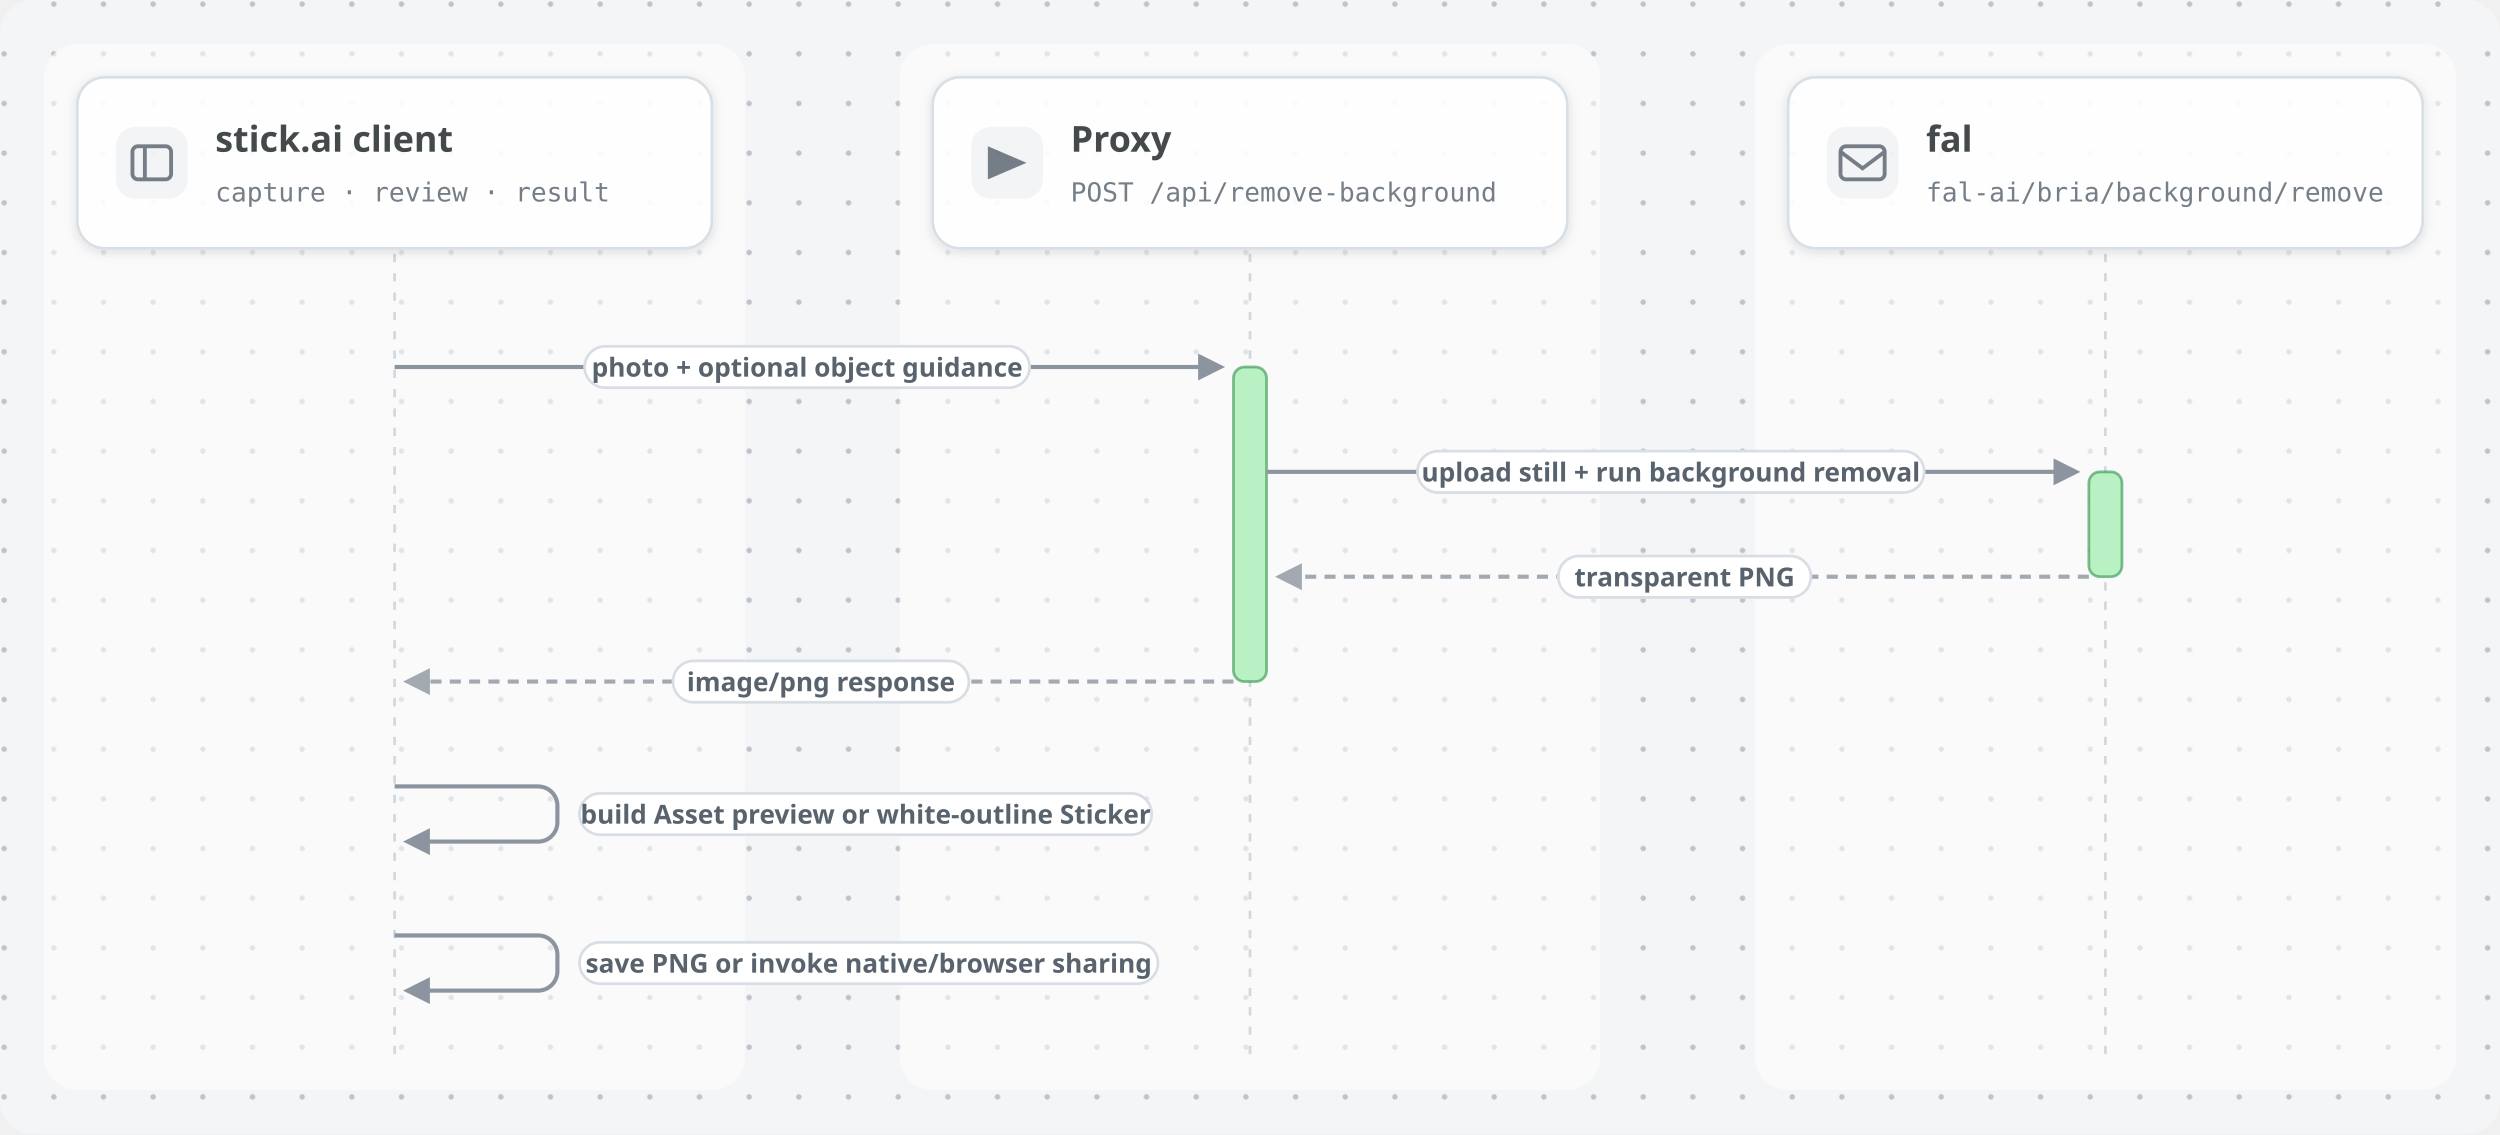
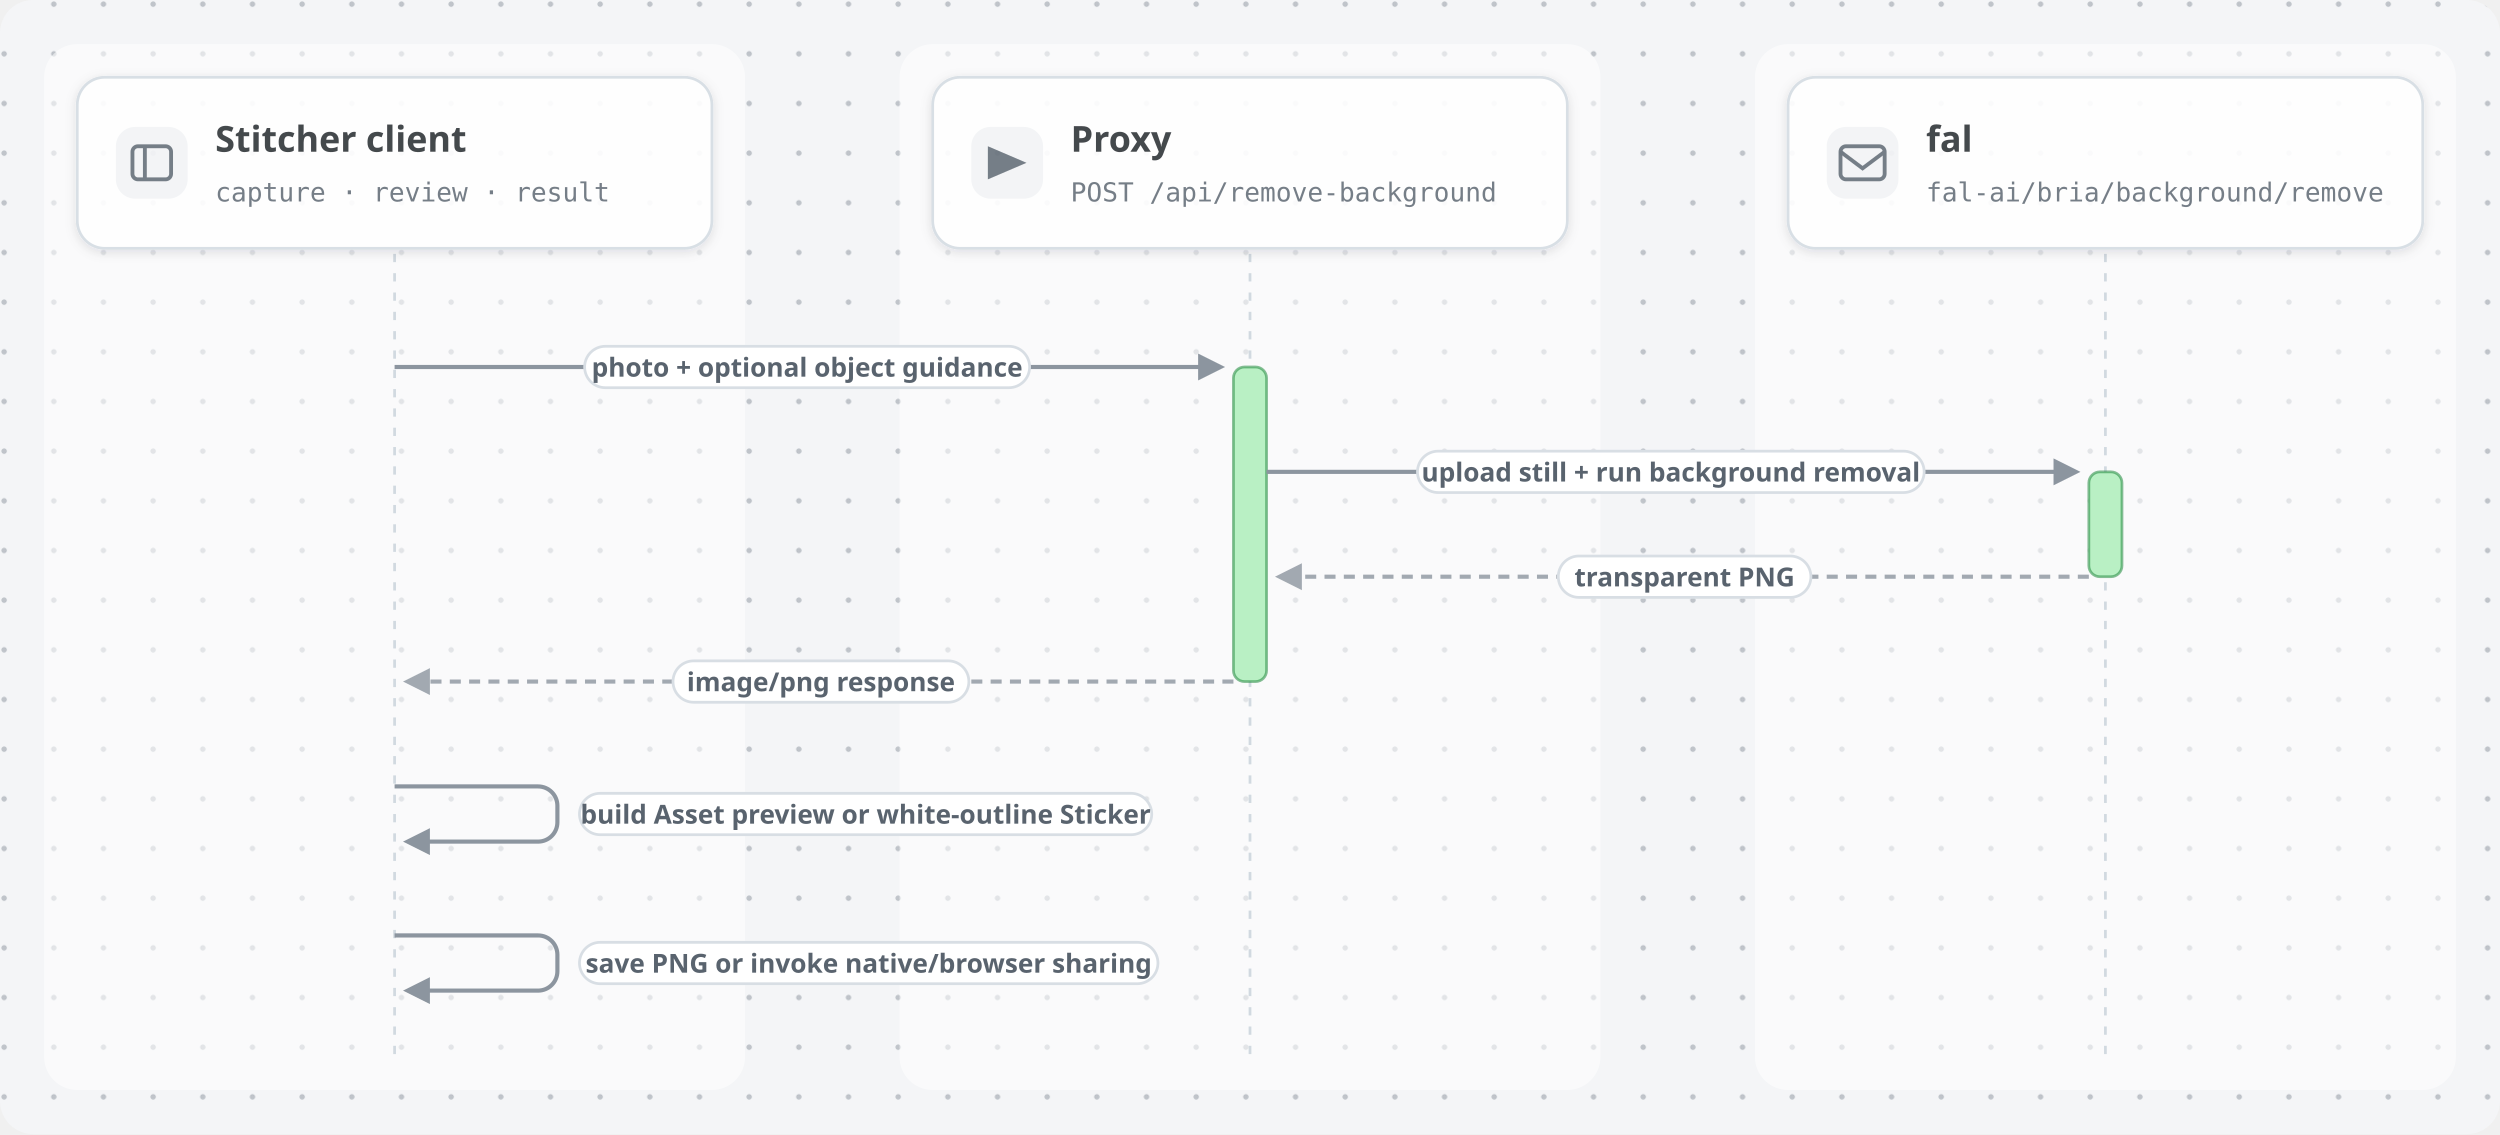
<svg xmlns="http://www.w3.org/2000/svg" viewBox="0 0 906 411" width="906" height="411" role="img" aria-label="Photo to PNG data flow" font-family="-apple-system, BlinkMacSystemFont, &quot;Segoe UI&quot;, &quot;Noto Sans&quot;, Helvetica, Arial, sans-serif">
  <defs>
    <pattern id="dots" width="18" height="18" patternUnits="userSpaceOnUse">
      <circle cx="1.5" cy="1.5" r="1" fill="rgba(140,149,159,.5)" />
    </pattern>
    <marker id="mk-added" viewBox="0 0 10 10" refX="8" refY="5" markerWidth="6.5" markerHeight="6.5" orient="auto-start-reverse">
      <path d="M0,0 L10,5 L0,10 z" fill="#1f883d" />
    </marker>
    <marker id="mko-added" viewBox="0 0 10 10" refX="10" refY="5" markerWidth="6.5" markerHeight="6.5" orient="auto-start-reverse">
      <path d="M2,1 L10,5 L2,9" fill="none" stroke="#1f883d" stroke-width="1.6" stroke-linecap="round" stroke-linejoin="round" />
    </marker>
    <marker id="mk-modified" viewBox="0 0 10 10" refX="8" refY="5" markerWidth="6.5" markerHeight="6.5" orient="auto-start-reverse">
      <path d="M0,0 L10,5 L0,10 z" fill="#bf8700" />
    </marker>
    <marker id="mko-modified" viewBox="0 0 10 10" refX="10" refY="5" markerWidth="6.5" markerHeight="6.5" orient="auto-start-reverse">
      <path d="M2,1 L10,5 L2,9" fill="none" stroke="#bf8700" stroke-width="1.6" stroke-linecap="round" stroke-linejoin="round" />
    </marker>
    <marker id="mk-removed" viewBox="0 0 10 10" refX="8" refY="5" markerWidth="6.5" markerHeight="6.5" orient="auto-start-reverse">
      <path d="M0,0 L10,5 L0,10 z" fill="#cf222e" />
    </marker>
    <marker id="mko-removed" viewBox="0 0 10 10" refX="10" refY="5" markerWidth="6.5" markerHeight="6.5" orient="auto-start-reverse">
      <path d="M2,1 L10,5 L2,9" fill="none" stroke="#cf222e" stroke-width="1.6" stroke-linecap="round" stroke-linejoin="round" />
    </marker>
    <marker id="mk-neutral" viewBox="0 0 10 10" refX="8" refY="5" markerWidth="6.5" markerHeight="6.5" orient="auto-start-reverse">
      <path d="M0,0 L10,5 L0,10 z" fill="#8c959f" />
    </marker>
    <marker id="mko-neutral" viewBox="0 0 10 10" refX="10" refY="5" markerWidth="6.5" markerHeight="6.5" orient="auto-start-reverse">
      <path d="M2,1 L10,5 L2,9" fill="none" stroke="#8c959f" stroke-width="1.6" stroke-linecap="round" stroke-linejoin="round" />
    </marker>
  </defs>
  <rect x="0" y="0" width="906" height="411" rx="12" fill="#f4f5f7" />
  <rect x="0" y="0" width="906" height="411" rx="12" fill="url(#dots)" />
  <g transform="translate(12,10)">
    <g>
      <rect class="lanebox" x="4" y="6" width="254" height="379" rx="12" fill="rgba(255,255,255,.55)" />
      <rect class="lanebox" x="314" y="6" width="254" height="379" rx="12" fill="rgba(255,255,255,.55)" />
      <rect class="lanebox" x="624" y="6" width="254" height="379" rx="12" fill="rgba(255,255,255,.55)" />
    </g>
    <g>
      <line class="lifeline" x1="131" y1="82" x2="131" y2="373" stroke="#d1d9e0" stroke-width="1" stroke-dasharray="3 4" />
      <line class="lifeline" x1="441" y1="82" x2="441" y2="373" stroke="#d1d9e0" stroke-width="1" stroke-dasharray="3 4" />
      <rect class="actbar" x="435" y="123" width="12" height="114" rx="4" fill="#b9f0c4" stroke="rgba(31,136,61,.55)" />
      <line class="lifeline" x1="751" y1="82" x2="751" y2="373" stroke="#d1d9e0" stroke-width="1" stroke-dasharray="3 4" />
      <rect class="actbar" x="745" y="161" width="12" height="38" rx="4" fill="#b9f0c4" stroke="rgba(31,136,61,.55)" />
    </g>
    <g>
      <g class="cardsh context" filter="drop-shadow(0 1px 2px rgba(31,35,40,.14))" opacity="0.82">
        <rect class="card" x="16" y="18" width="230" height="62" rx="10" fill="#ffffff" stroke-width="1" stroke="#d1d9e0" />
        <rect class="chip" x="30" y="36" width="26" height="26" rx="7" fill="#f1f3f5" />
        <g>
          <rect class="glyph-stroke" x="36" y="43" width="14" height="12" rx="2" stroke="#59636e" stroke-width="1.4" fill="none" />
          <path class="glyph-stroke" d="M40.5,43 v12" stroke="#59636e" stroke-width="1.4" fill="none" />
        </g>
-         <text class="ntitle" x="66" y="45" font-size="13" font-weight="600" fill="#1f2328">stick.ai client</text>
+         <text class="ntitle" x="66" y="45" font-size="13" font-weight="600" fill="#1f2328">Stitcher client</text>
        <text class="nsub" x="66" y="63" font-size="9.5" fill="#59636e" font-family="ui-monospace, SFMono-Regular, &quot;SF Mono&quot;, Menlo, Consolas, monospace">capture · review · result</text>
      </g>
      <g class="cardsh context" filter="drop-shadow(0 1px 2px rgba(31,35,40,.14))" opacity="0.82">
        <rect class="card" x="326" y="18" width="230" height="62" rx="10" fill="#ffffff" stroke-width="1" stroke="#d1d9e0" />
        <rect class="chip" x="340" y="36" width="26" height="26" rx="7" fill="#f1f3f5" />
        <g>
          <path class="glyph" fill="#59636e" d="M346,43 L360,49 L346,55 Z" />
        </g>
        <text class="ntitle" x="376" y="45" font-size="13" font-weight="600" fill="#1f2328">Proxy</text>
        <text class="nsub" x="376" y="63" font-size="9.5" fill="#59636e" font-family="ui-monospace, SFMono-Regular, &quot;SF Mono&quot;, Menlo, Consolas, monospace">POST /api/remove-background</text>
      </g>
      <g class="cardsh context" filter="drop-shadow(0 1px 2px rgba(31,35,40,.14))" opacity="0.82">
        <rect class="card" x="636" y="18" width="230" height="62" rx="10" fill="#ffffff" stroke-width="1" stroke="#d1d9e0" />
        <rect class="chip" x="650" y="36" width="26" height="26" rx="7" fill="#f1f3f5" />
        <g>
          <rect class="glyph-stroke" x="655" y="43" width="16" height="12" rx="2" stroke="#59636e" stroke-width="1.4" fill="none" />
          <path class="glyph-stroke" d="M655,45 l8,6 8,-6" stroke="#59636e" stroke-width="1.4" fill="none" />
        </g>
        <text class="ntitle" x="686" y="45" font-size="13" font-weight="600" fill="#1f2328">fal</text>
        <text class="nsub" x="686" y="63" font-size="9.5" fill="#59636e" font-family="ui-monospace, SFMono-Regular, &quot;SF Mono&quot;, Menlo, Consolas, monospace">fal-ai/bria/background/remove</text>
      </g>
    </g>
    <g>
      <path class="msg edge-neutral" d="M131,123 L430,123" marker-end="url(#mk-neutral)" fill="none" stroke="#8c959f" stroke-width="1.5" />
      <circle r="2.6" fill="#8c959f" opacity="0">
        <animateMotion dur="8.4s" repeatCount="indefinite" keyPoints="0;0;1;1" keyTimes="0;0;0.167;1" calcMode="linear" path="M131,123 L430,123" />
        <animate attributeName="opacity" dur="8.4s" repeatCount="indefinite" values="0;0;1;1;0;0" keyTimes="0;0;0.013;0.153;0.167;1" />
      </circle>
      <path class="msg edge-neutral" d="M447,161 L740,161" marker-end="url(#mk-neutral)" fill="none" stroke="#8c959f" stroke-width="1.5" />
      <circle r="2.6" fill="#8c959f" opacity="0">
        <animateMotion dur="8.4s" repeatCount="indefinite" keyPoints="0;0;1;1" keyTimes="0;0.167;0.333;1" calcMode="linear" path="M447,161 L740,161" />
        <animate attributeName="opacity" dur="8.4s" repeatCount="indefinite" values="0;0;1;1;0;0" keyTimes="0;0.167;0.18;0.32;0.333;1" />
      </circle>
      <path class="msg edge-neutral msg-return" d="M745,199 L452,199" marker-end="url(#mk-neutral)" fill="none" stroke="#8c959f" stroke-width="1.5" stroke-dasharray="4 3" opacity="0.8" />
      <circle r="2.6" fill="#8c959f" opacity="0">
        <animateMotion dur="8.4s" repeatCount="indefinite" keyPoints="0;0;1;1" keyTimes="0;0.333;0.5;1" calcMode="linear" path="M745,199 L452,199" />
        <animate attributeName="opacity" dur="8.4s" repeatCount="indefinite" values="0;0;1;1;0;0" keyTimes="0;0.333;0.347;0.487;0.5;1" />
      </circle>
      <path class="msg edge-neutral msg-return" d="M435,237 L136,237" marker-end="url(#mk-neutral)" fill="none" stroke="#8c959f" stroke-width="1.5" stroke-dasharray="4 3" opacity="0.8" />
      <circle r="2.6" fill="#8c959f" opacity="0">
        <animateMotion dur="8.4s" repeatCount="indefinite" keyPoints="0;0;1;1" keyTimes="0;0.5;0.667;1" calcMode="linear" path="M435,237 L136,237" />
        <animate attributeName="opacity" dur="8.4s" repeatCount="indefinite" values="0;0;1;1;0;0" keyTimes="0;0.5;0.513;0.653;0.667;1" />
      </circle>
      <path class="msg edge-neutral" d="M131,275 h52 a7,7 0 0 1 7,7 v6 a7,7 0 0 1 -7,7 h-47" marker-end="url(#mk-neutral)" fill="none" stroke="#8c959f" stroke-width="1.5" />
      <circle r="2.6" fill="#8c959f" opacity="0">
        <animateMotion dur="8.4s" repeatCount="indefinite" keyPoints="0;0;1;1" keyTimes="0;0.667;0.833;1" calcMode="linear" path="M131,275 h52 a7,7 0 0 1 7,7 v6 a7,7 0 0 1 -7,7 h-47" />
        <animate attributeName="opacity" dur="8.4s" repeatCount="indefinite" values="0;0;1;1;0;0" keyTimes="0;0.667;0.68;0.82;0.833;1" />
      </circle>
      <path class="msg edge-neutral" d="M131,329 h52 a7,7 0 0 1 7,7 v6 a7,7 0 0 1 -7,7 h-47" marker-end="url(#mk-neutral)" fill="none" stroke="#8c959f" stroke-width="1.5" />
      <circle r="2.6" fill="#8c959f" opacity="0">
        <animateMotion dur="8.4s" repeatCount="indefinite" keyPoints="0;0;1;1" keyTimes="0;0.833;1;1" calcMode="linear" path="M131,329 h52 a7,7 0 0 1 7,7 v6 a7,7 0 0 1 -7,7 h-47" />
        <animate attributeName="opacity" dur="8.4s" repeatCount="indefinite" values="0;0;1;1;0;0" keyTimes="0;0.833;0.847;0.987;1;1" />
      </circle>
    </g>
    <g>
      <g>
        <rect class="lpill" x="199.87" y="115.5" width="161.27" height="15" rx="7.5" fill="#ffffff" stroke="#d8dee4" stroke-width="1" />
        <text class="ltext" x="280.5" y="126.5" text-anchor="middle" font-size="9.5" font-weight="600" fill="#59636e">photo + optional object guidance</text>
      </g>
      <g>
        <rect class="lpill" x="501.69" y="153.5" width="183.63" height="15" rx="7.5" fill="#ffffff" stroke="#d8dee4" stroke-width="1" />
        <text class="ltext" x="593.5" y="164.5" text-anchor="middle" font-size="9.5" font-weight="600" fill="#59636e">upload still + run background removal</text>
      </g>
      <g>
        <rect class="lpill" x="552.72" y="191.5" width="91.56" height="15" rx="7.5" fill="#ffffff" stroke="#d8dee4" stroke-width="1" />
        <text class="ltext" x="598.5" y="202.5" text-anchor="middle" font-size="9.5" font-weight="600" fill="#59636e">transparent PNG</text>
      </g>
      <g>
        <rect class="lpill" x="231.89" y="229.5" width="107.23" height="15" rx="7.5" fill="#ffffff" stroke="#d8dee4" stroke-width="1" />
        <text class="ltext" x="285.5" y="240.5" text-anchor="middle" font-size="9.5" font-weight="600" fill="#59636e">image/png response</text>
      </g>
      <g>
        <rect class="lpill" x="198" y="277.5" width="207.39" height="15" rx="7.5" fill="#ffffff" stroke="#d8dee4" stroke-width="1" />
        <text class="ltext" x="301.7" y="288.5" text-anchor="middle" font-size="9.5" font-weight="600" fill="#59636e">build Asset preview or white-outline Sticker</text>
      </g>
      <g>
        <rect class="lpill" x="198" y="331.5" width="209.64" height="15" rx="7.5" fill="#ffffff" stroke="#d8dee4" stroke-width="1" />
        <text class="ltext" x="302.82" y="342.5" text-anchor="middle" font-size="9.5" font-weight="600" fill="#59636e">save PNG or invoke native/browser sharing</text>
      </g>
    </g>
  </g>
</svg>
